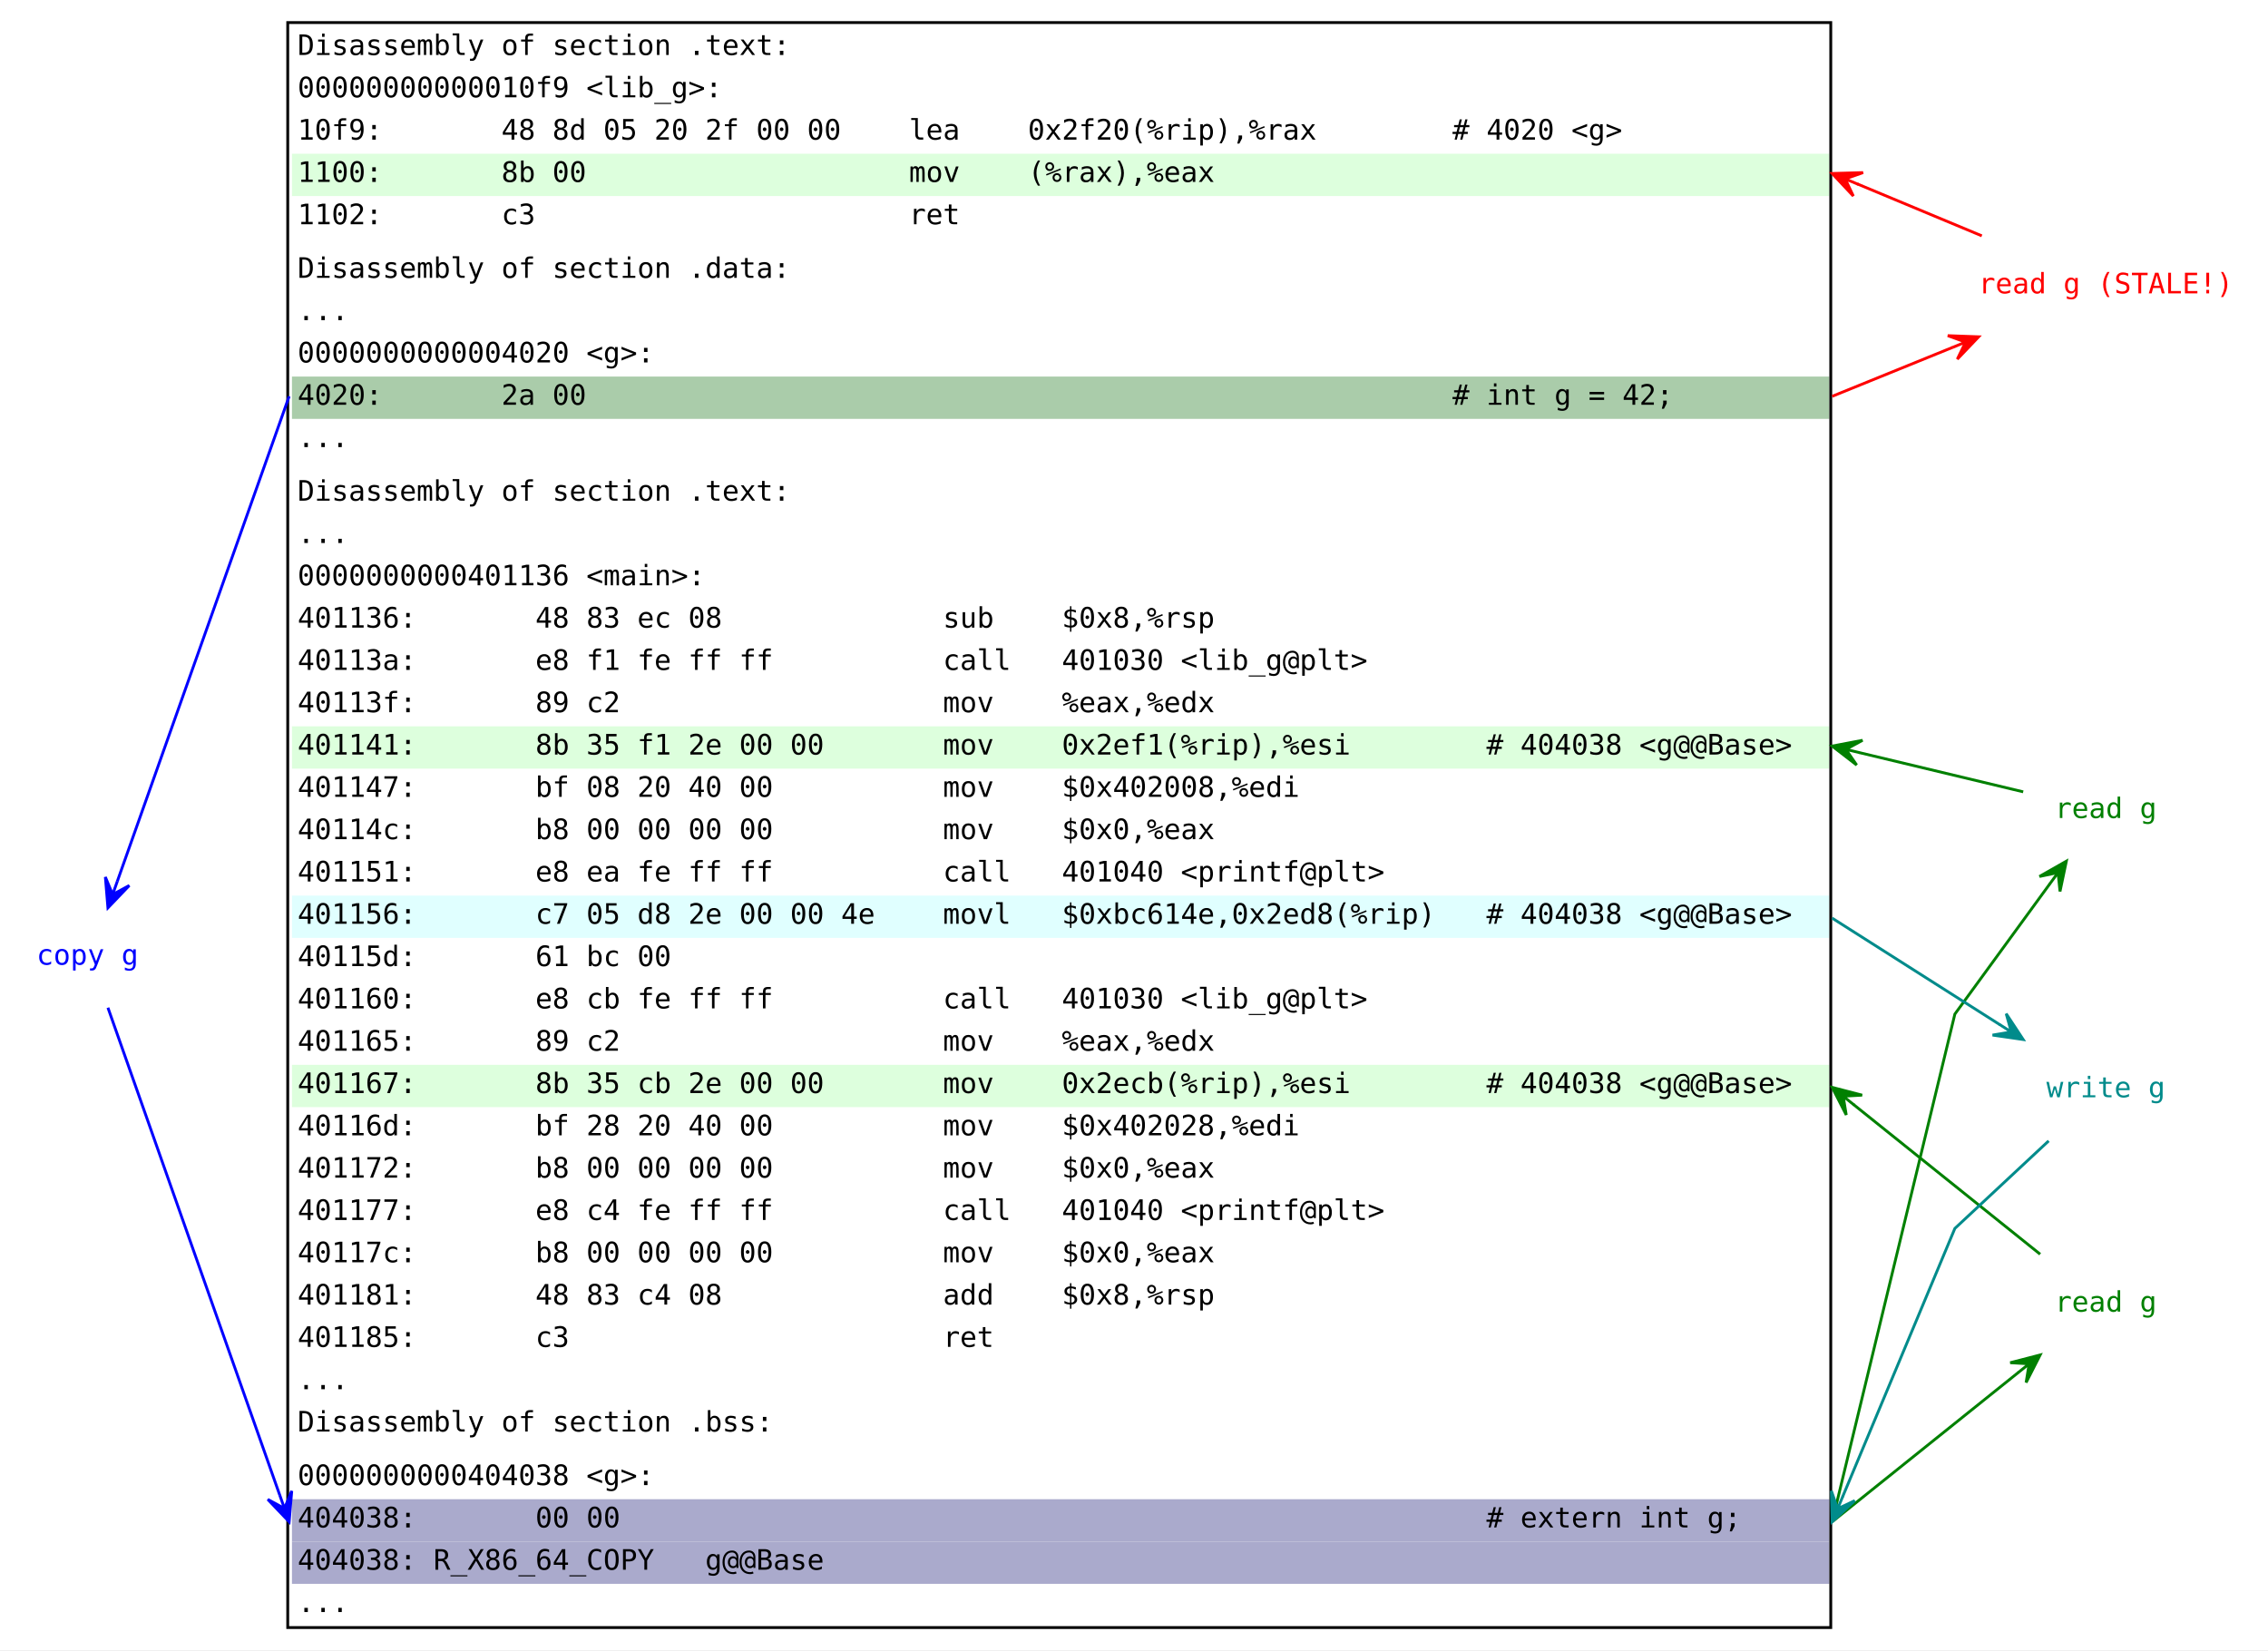
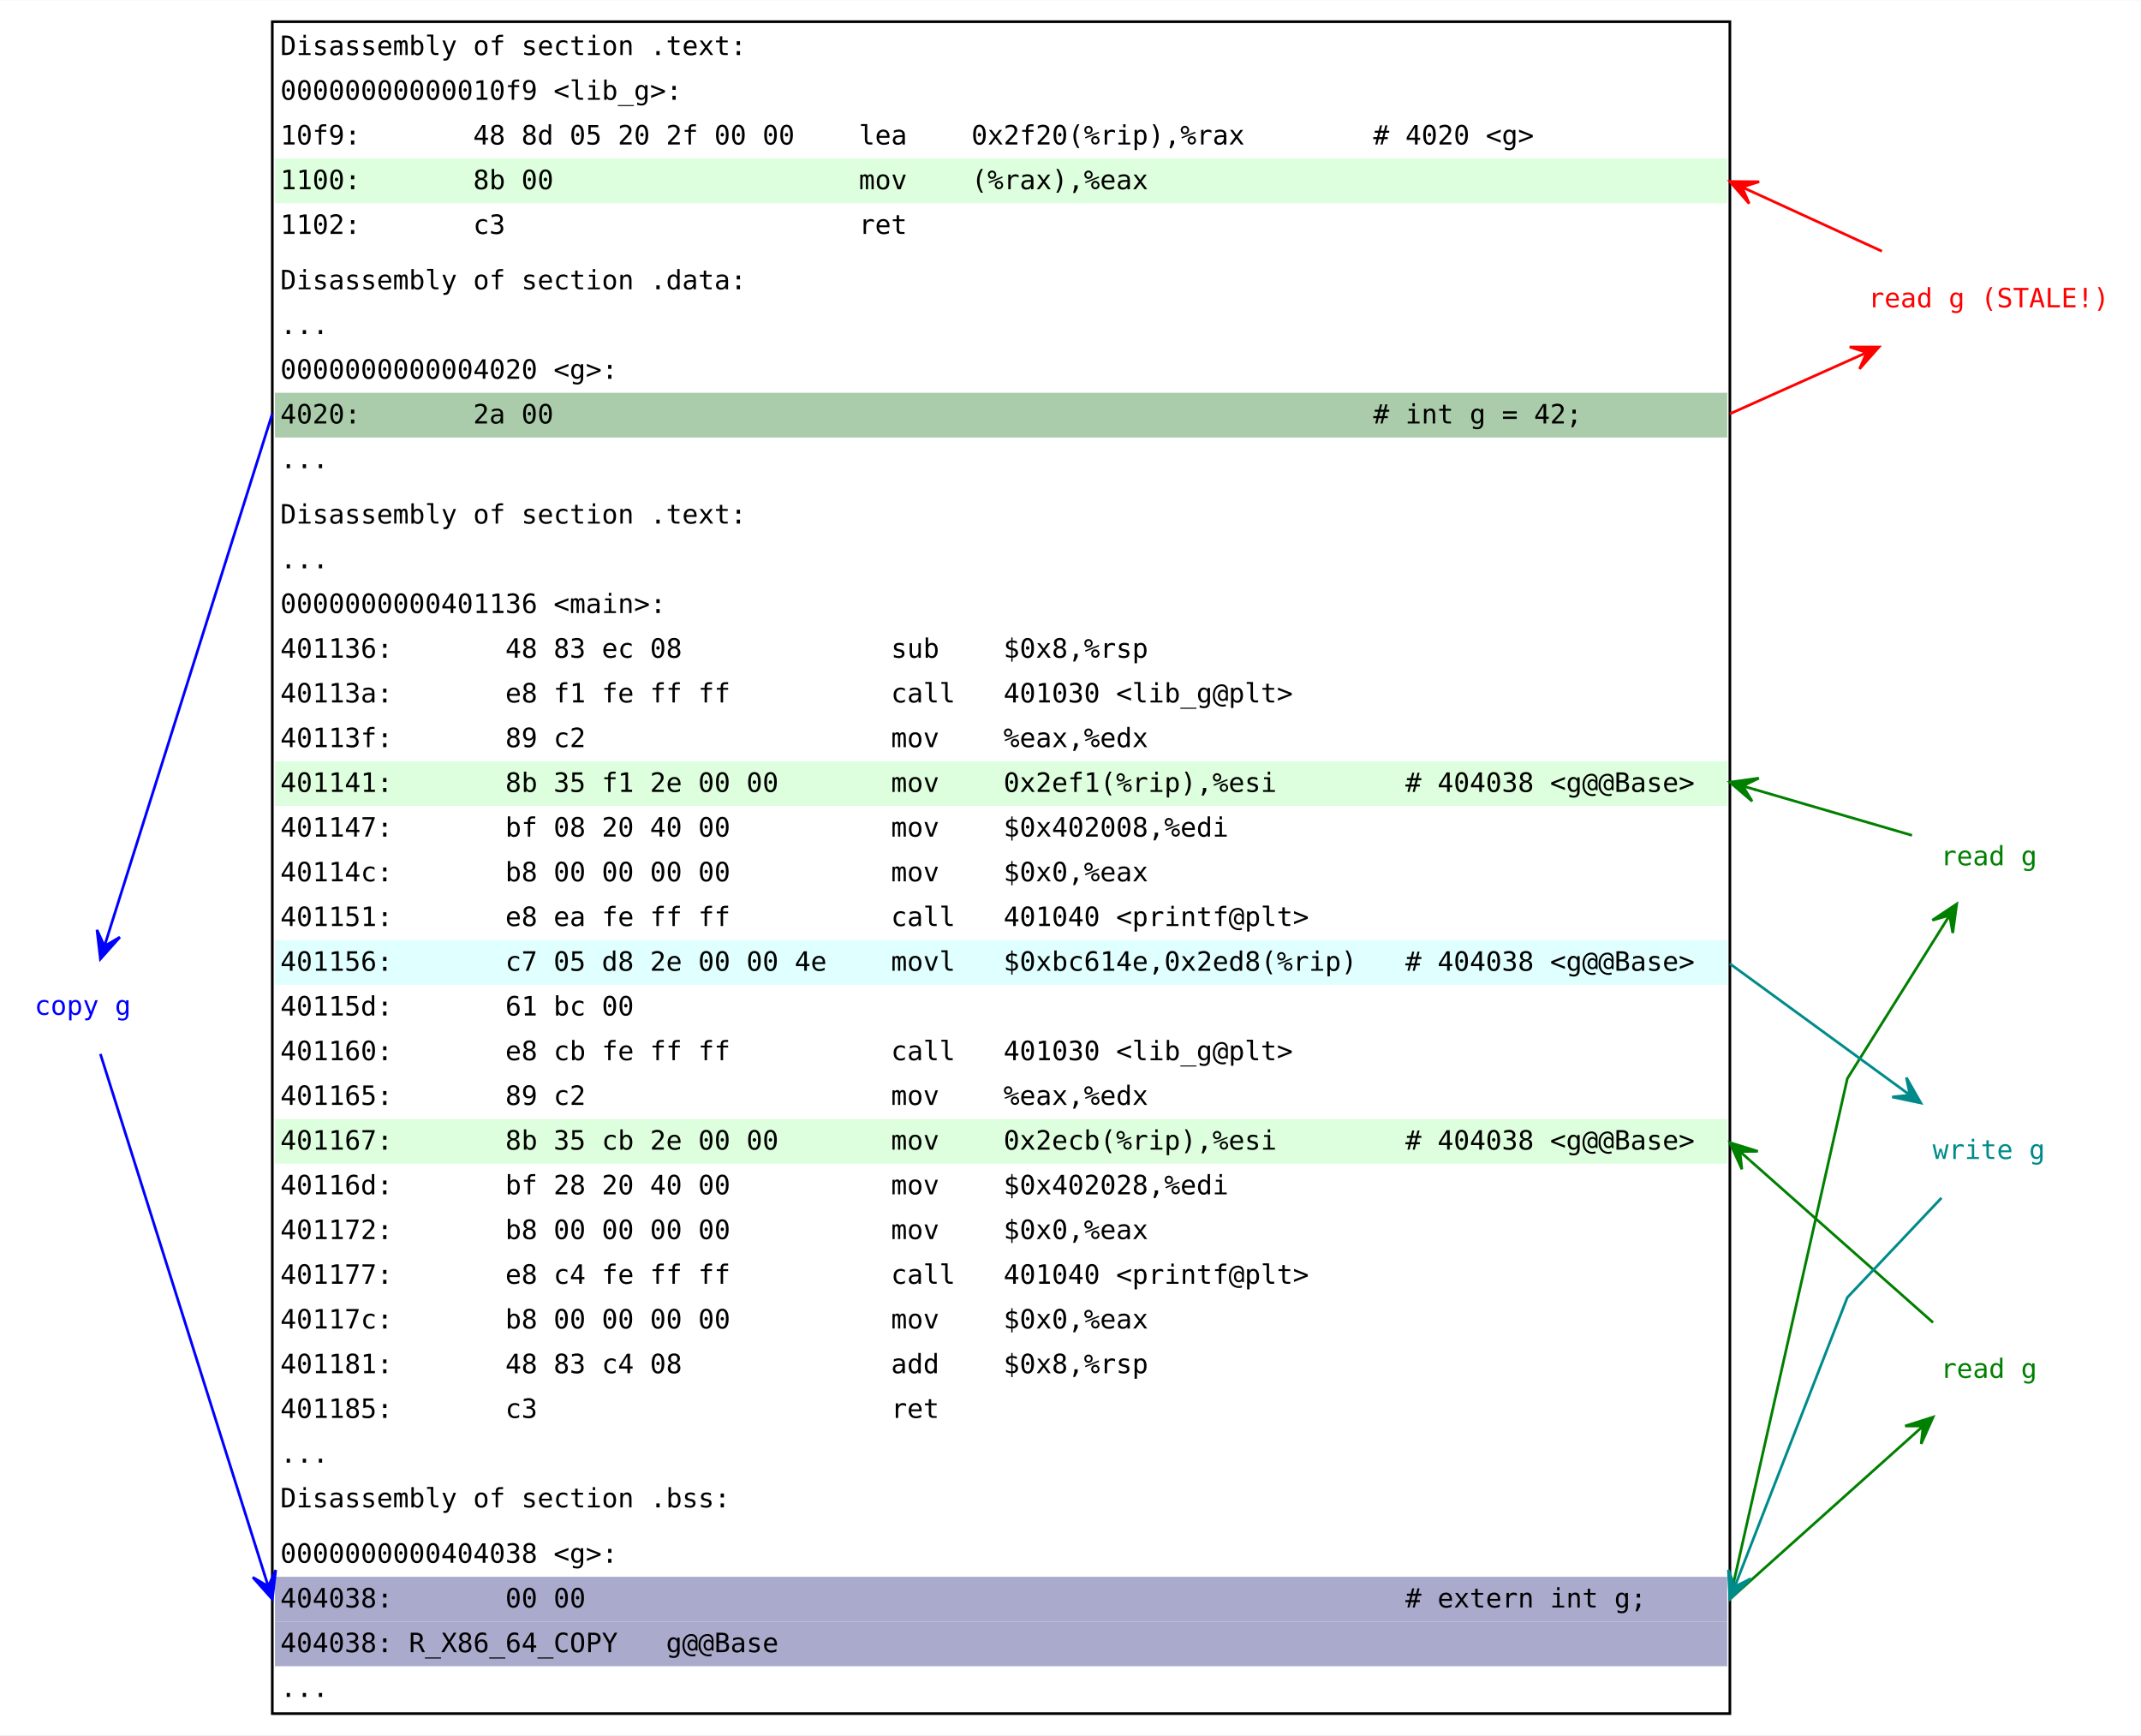
- <svg xmlns="http://www.w3.org/2000/svg" width="804pt" height="585pt" viewBox="0.00 0.00 804.00 585.00">
-   <g id="graph0" class="graph" transform="scale(1 1) rotate(0) translate(4 581)">
-     <polygon fill="white" stroke="none" points="-4,4 -4,-581 800,-581 800,4 -4,4" />
+ <svg xmlns="http://www.w3.org/2000/svg" width="802pt" height="650pt" viewBox="0.00 0.00 802.00 649.75">
+   <g id="graph0" class="graph" transform="scale(1 1) rotate(0) translate(4 645.75)">
+     <polygon fill="white" stroke="none" points="-4,4 -4,-645.75 798,-645.75 798,4 -4,4" />
    <g id="node1" class="node">
-       <text text-anchor="start" x="101.5" y="-561.5" font-family="mono" font-size="10.00">Disassembly of section .text:</text>
-       <text text-anchor="start" x="101.5" y="-546.5" font-family="mono" font-size="10.00">00000000000010f9 &lt;lib_g&gt;:</text>
-       <text text-anchor="start" x="101.5" y="-531.5" font-family="mono" font-size="10.00">    10f9:       48 8d 05 20 2f 00 00    lea    0x2f20(%rip),%rax        # 4020 &lt;g&gt;</text>
-       <polygon fill="#ddffdd" stroke="none" points="99.5,-511.5 99.5,-526.5 644.5,-526.5 644.5,-511.5 99.5,-511.5" />
-       <text text-anchor="start" x="101.5" y="-516.5" font-family="mono" font-size="10.00">    1100:       8b 00                   mov    (%rax),%eax</text>
-       <text text-anchor="start" x="101.5" y="-501.5" font-family="mono" font-size="10.00">    1102:       c3                      ret</text>
-       <text text-anchor="start" x="101.5" y="-482.5" font-family="mono" font-size="10.00">Disassembly of section .data:</text>
-       <text text-anchor="start" x="101.5" y="-467.5" font-family="mono" font-size="10.00">        ...</text>
-       <text text-anchor="start" x="101.5" y="-452.5" font-family="mono" font-size="10.00">0000000000004020 &lt;g&gt;:</text>
-       <polygon fill="#aaccaa" stroke="none" points="99.5,-432.5 99.5,-447.5 644.5,-447.5 644.5,-432.5 99.5,-432.5" />
-       <text text-anchor="start" x="101.5" y="-437.5" font-family="mono" font-size="10.00">    4020:       2a 00                                                   # int g = 42;</text>
-       <text text-anchor="start" x="101.5" y="-422.5" font-family="mono" font-size="10.00">        ...</text>
-       <text text-anchor="start" x="101.5" y="-403.5" font-family="mono" font-size="10.00">Disassembly of section .text:</text>
-       <text text-anchor="start" x="101.5" y="-388.5" font-family="mono" font-size="10.00">        ...</text>
-       <text text-anchor="start" x="101.5" y="-373.5" font-family="mono" font-size="10.00">0000000000401136 &lt;main&gt;:</text>
-       <text text-anchor="start" x="101.5" y="-358.5" font-family="mono" font-size="10.00">  401136:       48 83 ec 08             sub    $0x8,%rsp</text>
-       <text text-anchor="start" x="101.5" y="-343.5" font-family="mono" font-size="10.00">  40113a:       e8 f1 fe ff ff          call   401030 &lt;lib_g@plt&gt;</text>
-       <text text-anchor="start" x="101.5" y="-328.5" font-family="mono" font-size="10.00">  40113f:       89 c2                   mov    %eax,%edx</text>
-       <polygon fill="#ddffdd" stroke="none" points="99.5,-308.5 99.5,-323.5 644.5,-323.5 644.5,-308.5 99.5,-308.5" />
-       <text text-anchor="start" x="101.5" y="-313.5" font-family="mono" font-size="10.00">  401141:       8b 35 f1 2e 00 00       mov    0x2ef1(%rip),%esi        # 404038 &lt;g@@Base&gt;</text>
-       <text text-anchor="start" x="101.5" y="-298.5" font-family="mono" font-size="10.00">  401147:       bf 08 20 40 00          mov    $0x402008,%edi</text>
-       <text text-anchor="start" x="101.5" y="-283.5" font-family="mono" font-size="10.00">  40114c:       b8 00 00 00 00          mov    $0x0,%eax</text>
-       <text text-anchor="start" x="101.5" y="-268.5" font-family="mono" font-size="10.00">  401151:       e8 ea fe ff ff          call   401040 &lt;printf@plt&gt;</text>
-       <polygon fill="lightcyan" stroke="none" points="99.5,-248.5 99.5,-263.5 644.5,-263.5 644.5,-248.5 99.5,-248.5" />
-       <text text-anchor="start" x="101.5" y="-253.5" font-family="mono" font-size="10.00">  401156:       c7 05 d8 2e 00 00 4e    movl   $0xbc614e,0x2ed8(%rip)   # 404038 &lt;g@@Base&gt;</text>
-       <text text-anchor="start" x="101.5" y="-238.5" font-family="mono" font-size="10.00">  40115d:       61 bc 00</text>
-       <text text-anchor="start" x="101.5" y="-223.5" font-family="mono" font-size="10.00">  401160:       e8 cb fe ff ff          call   401030 &lt;lib_g@plt&gt;</text>
-       <text text-anchor="start" x="101.5" y="-208.5" font-family="mono" font-size="10.00">  401165:       89 c2                   mov    %eax,%edx</text>
-       <polygon fill="#ddffdd" stroke="none" points="99.5,-188.5 99.5,-203.5 644.5,-203.5 644.5,-188.5 99.5,-188.5" />
-       <text text-anchor="start" x="101.5" y="-193.5" font-family="mono" font-size="10.00">  401167:       8b 35 cb 2e 00 00       mov    0x2ecb(%rip),%esi        # 404038 &lt;g@@Base&gt;</text>
-       <text text-anchor="start" x="101.5" y="-178.5" font-family="mono" font-size="10.00">  40116d:       bf 28 20 40 00          mov    $0x402028,%edi</text>
-       <text text-anchor="start" x="101.5" y="-163.5" font-family="mono" font-size="10.00">  401172:       b8 00 00 00 00          mov    $0x0,%eax</text>
-       <text text-anchor="start" x="101.5" y="-148.5" font-family="mono" font-size="10.00">  401177:       e8 c4 fe ff ff          call   401040 &lt;printf@plt&gt;</text>
-       <text text-anchor="start" x="101.5" y="-133.5" font-family="mono" font-size="10.00">  40117c:       b8 00 00 00 00          mov    $0x0,%eax</text>
-       <text text-anchor="start" x="101.5" y="-118.5" font-family="mono" font-size="10.00">  401181:       48 83 c4 08             add    $0x8,%rsp</text>
-       <text text-anchor="start" x="101.5" y="-103.5" font-family="mono" font-size="10.00">  401185:       c3                      ret</text>
-       <text text-anchor="start" x="101.5" y="-88.5" font-family="mono" font-size="10.00">...</text>
-       <text text-anchor="start" x="101.5" y="-73.5" font-family="mono" font-size="10.00">Disassembly of section .bss:</text>
-       <text text-anchor="start" x="101.5" y="-54.5" font-family="mono" font-size="10.00">0000000000404038 &lt;g&gt;:</text>
-       <polygon fill="#aaaacc" stroke="none" points="99.5,-34.5 99.5,-49.5 644.5,-49.5 644.5,-34.5 99.5,-34.5" />
-       <text text-anchor="start" x="101.5" y="-39.5" font-family="mono" font-size="10.00">  404038:       00 00                                                   # extern int g;</text>
-       <polygon fill="#aaaacc" stroke="none" points="99.5,-19.5 99.5,-34.5 644.5,-34.5 644.5,-19.5 99.5,-19.5" />
-       <text text-anchor="start" x="101.5" y="-24.5" font-family="mono" font-size="10.00">                        404038: R_X86_64_COPY   g@@Base</text>
-       <text text-anchor="start" x="101.5" y="-9.5" font-family="mono" font-size="10.00">        ...</text>
-       <polygon fill="none" stroke="black" points="98,-4 98,-573 645,-573 645,-4 98,-4" />
+       <text text-anchor="start" x="101" y="-625.25" font-family="mono" font-size="10.00">Disassembly of section .text:</text>
+       <text text-anchor="start" x="101" y="-608.5" font-family="mono" font-size="10.00">00000000000010f9 &lt;lib_g&gt;:</text>
+       <text text-anchor="start" x="101" y="-591.75" font-family="mono" font-size="10.00">    10f9:       48 8d 05 20 2f 00 00    lea    0x2f20(%rip),%rax        # 4020 &lt;g&gt;</text>
+       <polygon fill="#ddffdd" stroke="none" points="99,-569.75 99,-586.5 643,-586.5 643,-569.75 99,-569.75" />
+       <text text-anchor="start" x="101" y="-575" font-family="mono" font-size="10.00">    1100:       8b 00                   mov    (%rax),%eax</text>
+       <text text-anchor="start" x="101" y="-558.25" font-family="mono" font-size="10.00">    1102:       c3                      ret</text>
+       <text text-anchor="start" x="101" y="-537.5" font-family="mono" font-size="10.00">Disassembly of section .data:</text>
+       <text text-anchor="start" x="101" y="-520.75" font-family="mono" font-size="10.00">        ...</text>
+       <text text-anchor="start" x="101" y="-504" font-family="mono" font-size="10.00">0000000000004020 &lt;g&gt;:</text>
+       <polygon fill="#aaccaa" stroke="none" points="99,-482 99,-498.75 643,-498.75 643,-482 99,-482" />
+       <text text-anchor="start" x="101" y="-487.25" font-family="mono" font-size="10.00">    4020:       2a 00                                                   # int g = 42;</text>
+       <text text-anchor="start" x="101" y="-470.5" font-family="mono" font-size="10.00">        ...</text>
+       <text text-anchor="start" x="101" y="-449.75" font-family="mono" font-size="10.00">Disassembly of section .text:</text>
+       <text text-anchor="start" x="101" y="-433" font-family="mono" font-size="10.00">        ...</text>
+       <text text-anchor="start" x="101" y="-416.25" font-family="mono" font-size="10.00">0000000000401136 &lt;main&gt;:</text>
+       <text text-anchor="start" x="101" y="-399.5" font-family="mono" font-size="10.00">  401136:       48 83 ec 08             sub    $0x8,%rsp</text>
+       <text text-anchor="start" x="101" y="-382.75" font-family="mono" font-size="10.00">  40113a:       e8 f1 fe ff ff          call   401030 &lt;lib_g@plt&gt;</text>
+       <text text-anchor="start" x="101" y="-366" font-family="mono" font-size="10.00">  40113f:       89 c2                   mov    %eax,%edx</text>
+       <polygon fill="#ddffdd" stroke="none" points="99,-344 99,-360.75 643,-360.75 643,-344 99,-344" />
+       <text text-anchor="start" x="101" y="-349.25" font-family="mono" font-size="10.00">  401141:       8b 35 f1 2e 00 00       mov    0x2ef1(%rip),%esi        # 404038 &lt;g@@Base&gt;</text>
+       <text text-anchor="start" x="101" y="-332.5" font-family="mono" font-size="10.00">  401147:       bf 08 20 40 00          mov    $0x402008,%edi</text>
+       <text text-anchor="start" x="101" y="-315.75" font-family="mono" font-size="10.00">  40114c:       b8 00 00 00 00          mov    $0x0,%eax</text>
+       <text text-anchor="start" x="101" y="-299" font-family="mono" font-size="10.00">  401151:       e8 ea fe ff ff          call   401040 &lt;printf@plt&gt;</text>
+       <polygon fill="lightcyan" stroke="none" points="99,-277 99,-293.75 643,-293.75 643,-277 99,-277" />
+       <text text-anchor="start" x="101" y="-282.25" font-family="mono" font-size="10.00">  401156:       c7 05 d8 2e 00 00 4e    movl   $0xbc614e,0x2ed8(%rip)   # 404038 &lt;g@@Base&gt;</text>
+       <text text-anchor="start" x="101" y="-265.5" font-family="mono" font-size="10.00">  40115d:       61 bc 00</text>
+       <text text-anchor="start" x="101" y="-248.75" font-family="mono" font-size="10.00">  401160:       e8 cb fe ff ff          call   401030 &lt;lib_g@plt&gt;</text>
+       <text text-anchor="start" x="101" y="-232" font-family="mono" font-size="10.00">  401165:       89 c2                   mov    %eax,%edx</text>
+       <polygon fill="#ddffdd" stroke="none" points="99,-210 99,-226.75 643,-226.75 643,-210 99,-210" />
+       <text text-anchor="start" x="101" y="-215.25" font-family="mono" font-size="10.00">  401167:       8b 35 cb 2e 00 00       mov    0x2ecb(%rip),%esi        # 404038 &lt;g@@Base&gt;</text>
+       <text text-anchor="start" x="101" y="-198.5" font-family="mono" font-size="10.00">  40116d:       bf 28 20 40 00          mov    $0x402028,%edi</text>
+       <text text-anchor="start" x="101" y="-181.75" font-family="mono" font-size="10.00">  401172:       b8 00 00 00 00          mov    $0x0,%eax</text>
+       <text text-anchor="start" x="101" y="-165" font-family="mono" font-size="10.00">  401177:       e8 c4 fe ff ff          call   401040 &lt;printf@plt&gt;</text>
+       <text text-anchor="start" x="101" y="-148.25" font-family="mono" font-size="10.00">  40117c:       b8 00 00 00 00          mov    $0x0,%eax</text>
+       <text text-anchor="start" x="101" y="-131.5" font-family="mono" font-size="10.00">  401181:       48 83 c4 08             add    $0x8,%rsp</text>
+       <text text-anchor="start" x="101" y="-114.75" font-family="mono" font-size="10.00">  401185:       c3                      ret</text>
+       <text text-anchor="start" x="101" y="-98" font-family="mono" font-size="10.00">...</text>
+       <text text-anchor="start" x="101" y="-81.25" font-family="mono" font-size="10.00">Disassembly of section .bss:</text>
+       <text text-anchor="start" x="101" y="-60.5" font-family="mono" font-size="10.00">0000000000404038 &lt;g&gt;:</text>
+       <polygon fill="#aaaacc" stroke="none" points="99,-38.5 99,-55.25 643,-55.25 643,-38.5 99,-38.5" />
+       <text text-anchor="start" x="101" y="-43.75" font-family="mono" font-size="10.00">  404038:       00 00                                                   # extern int g;</text>
+       <polygon fill="#aaaacc" stroke="none" points="99,-21.75 99,-38.5 643,-38.5 643,-21.75 99,-21.75" />
+       <text text-anchor="start" x="101" y="-27" font-family="mono" font-size="10.00">                        404038: R_X86_64_COPY   g@@Base</text>
+       <text text-anchor="start" x="101" y="-10.25" font-family="mono" font-size="10.00">        ...</text>
+       <polygon fill="none" stroke="black" points="98,-4 98,-637.75 644,-637.75 644,-4 98,-4" />
    </g>
    <g id="node2" class="node">
-       <text text-anchor="middle" x="742.5" y="-477" font-family="mono" font-size="10.00" fill="red">read g (STALE!)</text>
+       <text text-anchor="middle" x="741" y="-530.75" font-family="mono" font-size="10.00" fill="red">read g (STALE!)</text>
    </g>
    <g id="edge1" class="edge">
-       <path fill="none" stroke="red" d="M645.5,-440.5C645.5,-440.5 666.12,-448.88 688.25,-457.87" />
-       <polygon fill="red" stroke="red" points="697.43,-461.6 686.48,-462 692.8,-459.72 688.17,-457.83 688.17,-457.83 688.17,-457.83 692.8,-459.72 689.86,-453.67 697.43,-461.6 697.43,-461.6" />
+       <path fill="none" stroke="red" d="M644,-490.88C644,-490.88 667.22,-501.28 690.83,-511.85" />
+       <polygon fill="red" stroke="red" points="699.84,-515.89 688.88,-515.91 695.28,-513.84 690.72,-511.8 690.72,-511.8 690.72,-511.8 695.28,-513.84 692.56,-507.69 699.84,-515.89 699.84,-515.89" />
    </g>
    <g id="node3" class="node">
-       <text text-anchor="middle" x="742.5" y="-291" font-family="mono" font-size="10.00" fill="green">read g </text>
+       <text text-anchor="middle" x="741" y="-321.75" font-family="mono" font-size="10.00" fill="green">read g </text>
    </g>
    <g id="edge3" class="edge">
-       <path fill="none" stroke="green" d="M645.5,-41.5C645.5,-41.5 689,-221.5 689,-221.5 689,-221.5 707.69,-247.13 722.76,-267.8" />
-       <polygon fill="green" stroke="green" points="728.52,-275.7 718.99,-270.27 725.58,-271.66 722.63,-267.62 722.63,-267.62 722.63,-267.62 725.58,-271.66 726.27,-264.97 728.52,-275.7 728.52,-275.7" />
+       <path fill="none" stroke="green" d="M644,-46.88C644,-46.88 688,-241.88 688,-241.88 688,-241.88 708.57,-274.71 723.84,-299.08" />
+       <polygon fill="green" stroke="green" points="728.97,-307.27 719.85,-301.19 726.32,-303.04 723.66,-298.8 723.66,-298.8 723.66,-298.8 726.32,-303.04 727.48,-296.41 728.97,-307.27 728.97,-307.27" />
    </g>
    <g id="node4" class="node">
-       <text text-anchor="middle" x="742.5" y="-116" font-family="mono" font-size="10.00" fill="green">read g  </text>
+       <text text-anchor="middle" x="741" y="-129.75" font-family="mono" font-size="10.00" fill="green">read g  </text>
    </g>
    <g id="edge7" class="edge">
-       <path fill="none" stroke="green" d="M645.5,-41.5C645.5,-41.5 683.41,-71.91 711.59,-94.51" />
-       <polygon fill="green" stroke="green" points="719.23,-100.64 708.62,-97.89 715.33,-97.51 711.43,-94.38 711.43,-94.38 711.43,-94.38 715.33,-97.51 714.25,-90.87 719.23,-100.64 719.23,-100.64" />
+       <path fill="none" stroke="green" d="M644,-46.88C644,-46.88 684.44,-83.1 712.83,-108.53" />
+       <polygon fill="green" stroke="green" points="720.11,-115.06 709.66,-111.73 716.38,-111.72 712.66,-108.38 712.66,-108.38 712.66,-108.38 716.38,-111.72 715.66,-105.03 720.11,-115.06 720.11,-115.06" />
    </g>
    <g id="node5" class="node">
-       <text text-anchor="middle" x="742.5" y="-192" font-family="mono" font-size="10.00" fill="darkcyan">write g</text>
+       <text text-anchor="middle" x="741" y="-211.75" font-family="mono" font-size="10.00" fill="darkcyan">write g</text>
    </g>
    <g id="edge5" class="edge">
-       <path fill="none" stroke="darkcyan" d="M645.5,-255.5C645.5,-255.5 677.86,-234.94 705,-217.69" />
-       <polygon fill="darkcyan" stroke="darkcyan" points="713.22,-212.47 707.19,-221.63 709,-215.15 704.78,-217.84 704.78,-217.84 704.78,-217.84 709,-215.15 702.36,-214.04 713.22,-212.47 713.22,-212.47" />
+       <path fill="none" stroke="darkcyan" d="M644,-284.88C644,-284.88 679.69,-258.85 707.55,-238.54" />
+       <polygon fill="darkcyan" stroke="darkcyan" points="715.53,-232.72 710.1,-242.25 711.49,-235.67 707.45,-238.61 707.45,-238.61 707.45,-238.61 711.49,-235.67 704.8,-234.98 715.53,-232.72 715.53,-232.72" />
    </g>
    <g id="node6" class="node">
-       <text text-anchor="middle" x="27" y="-239" font-family="mono" font-size="10.00" fill="blue">copy g</text>
+       <text text-anchor="middle" x="27" y="-265.75" font-family="mono" font-size="10.00" fill="blue">copy g</text>
    </g>
    <g id="edge9" class="edge">
-       <path fill="none" stroke="blue" d="M98.5,-440.5C98.5,-440.5 56.86,-322.95 37.58,-268.54" />
-       <polygon fill="blue" stroke="blue" points="34.26,-259.16 41.84,-267.08 35.93,-263.87 37.6,-268.59 37.6,-268.59 37.6,-268.59 35.93,-263.87 33.35,-270.09 34.26,-259.16 34.26,-259.16" />
+       <path fill="none" stroke="blue" d="M98,-490.88C98,-490.88 55.3,-355.47 36.6,-296.16" />
+       <polygon fill="blue" stroke="blue" points="33.61,-286.67 40.91,-294.85 35.11,-291.44 36.62,-296.2 36.62,-296.2 36.62,-296.2 35.11,-291.44 32.33,-297.56 33.61,-286.67 33.61,-286.67" />
    </g>
    <g id="edge2" class="edge">
-       <path fill="none" stroke="red" d="M698.55,-497.39C681.98,-504.3 664.59,-511.54 654.42,-515.79" />
-       <polygon fill="red" stroke="red" points="645.5,-519.5 653,-511.5 650.12,-517.58 654.73,-515.65 654.73,-515.65 654.73,-515.65 650.12,-517.58 656.46,-519.81 645.5,-519.5 645.5,-519.5" />
+       <path fill="none" stroke="red" d="M700.95,-551.77C683.3,-559.86 663.98,-568.72 652.99,-573.76" />
+       <polygon fill="red" stroke="red" points="644,-577.88 651.22,-569.62 648.55,-575.79 653.09,-573.71 653.09,-573.71 653.09,-573.71 648.55,-575.79 654.97,-577.8 644,-577.88 644,-577.88" />
    </g>
    <g id="edge4" class="edge">
-       <path fill="none" stroke="green" d="M713.22,-300.28C693.53,-304.99 668.48,-310.99 655.04,-314.21" />
-       <polygon fill="green" stroke="green" points="645.5,-316.5 654.18,-309.79 650.36,-315.34 655.22,-314.17 655.22,-314.17 655.22,-314.17 650.36,-315.34 656.27,-318.55 645.5,-316.5 645.5,-316.5" />
+       <path fill="none" stroke="green" d="M712.23,-332.97C692.3,-338.79 666.66,-346.26 653.2,-350.19" />
+       <polygon fill="green" stroke="green" points="644,-352.88 652.34,-345.75 648.8,-351.47 653.6,-350.07 653.6,-350.07 653.6,-350.07 648.8,-351.47 654.86,-354.39 644,-352.88 644,-352.88" />
    </g>
    <g id="edge8" class="edge">
-       <path fill="none" stroke="green" d="M719.23,-136.36C697.96,-153.42 667.12,-178.16 653.03,-189.46" />
-       <polygon fill="green" stroke="green" points="645.5,-195.5 650.49,-185.73 649.4,-192.37 653.3,-189.24 653.3,-189.24 653.3,-189.24 649.4,-192.37 656.12,-192.75 645.5,-195.5 645.5,-195.5" />
+       <path fill="none" stroke="green" d="M720.11,-150.49C698.8,-169.35 666.08,-198.33 651.48,-211.25" />
+       <polygon fill="green" stroke="green" points="644,-217.88 648.5,-207.88 647.74,-214.56 651.49,-211.25 651.49,-211.25 651.49,-211.25 647.74,-214.56 654.47,-214.62 644,-217.88 644,-217.88" />
    </g>
    <g id="edge6" class="edge">
-       <path fill="none" stroke="darkcyan" d="M722.25,-176.53C707.27,-162.55 689,-145.5 689,-145.5 689,-145.5 659.73,-75.52 649.21,-50.37" />
-       <polygon fill="darkcyan" stroke="darkcyan" points="645.5,-41.5 653.51,-48.99 647.43,-46.11 649.36,-50.73 649.36,-50.73 649.36,-50.73 647.43,-46.11 645.21,-52.46 645.5,-41.5 645.5,-41.5" />
+       <path fill="none" stroke="darkcyan" d="M723.26,-197.17C708.06,-181.09 688,-159.88 688,-159.88 688,-159.88 658.11,-83.11 647.6,-56.12" />
+       <polygon fill="darkcyan" stroke="darkcyan" points="644,-46.88 651.82,-54.56 645.81,-51.53 647.63,-56.19 647.63,-56.19 647.63,-56.19 645.81,-51.53 643.44,-57.83 644,-46.88 644,-46.88" />
    </g>
    <g id="edge10" class="edge">
-       <path fill="none" stroke="blue" d="M34.26,-223.75C48.75,-182.64 84.21,-82.04 95.2,-50.86" />
-       <polygon fill="blue" stroke="blue" points="98.5,-41.5 99.42,-52.43 96.84,-46.22 95.18,-50.93 95.18,-50.93 95.18,-50.93 96.84,-46.22 90.93,-49.44 98.5,-41.5 98.5,-41.5" />
+       <path fill="none" stroke="blue" d="M33.61,-251.08C47.76,-206.22 84.5,-89.68 95.1,-56.07" />
+       <polygon fill="blue" stroke="blue" points="98,-46.88 99.28,-57.77 96.5,-51.64 94.99,-56.41 94.99,-56.41 94.99,-56.41 96.5,-51.64 90.7,-55.06 98,-46.88 98,-46.88" />
    </g>
  </g>
</svg>
